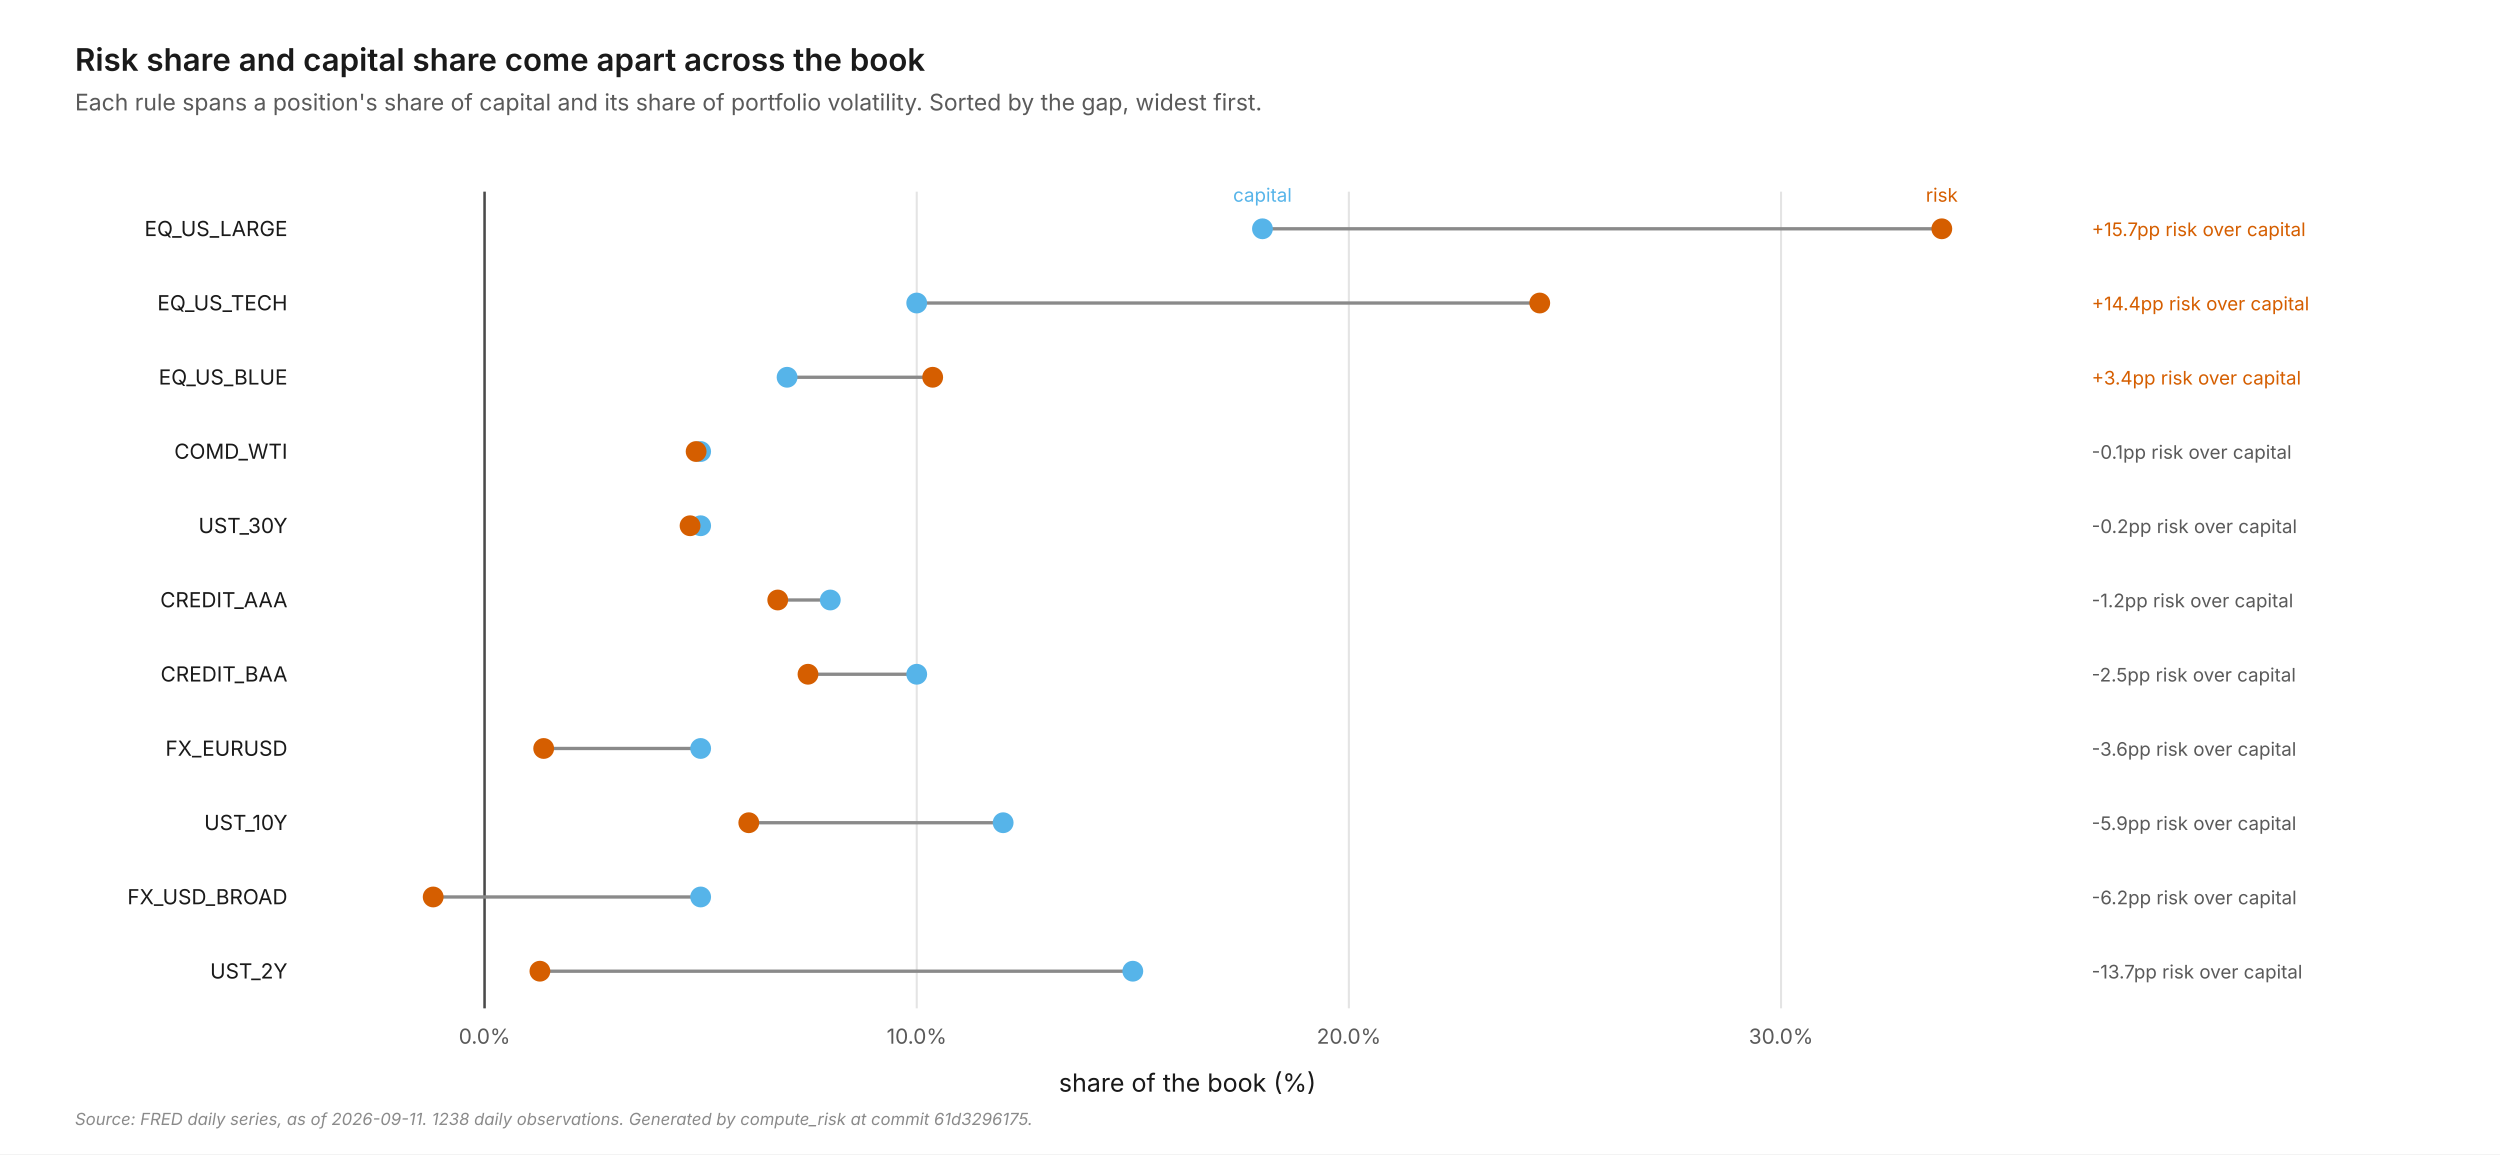
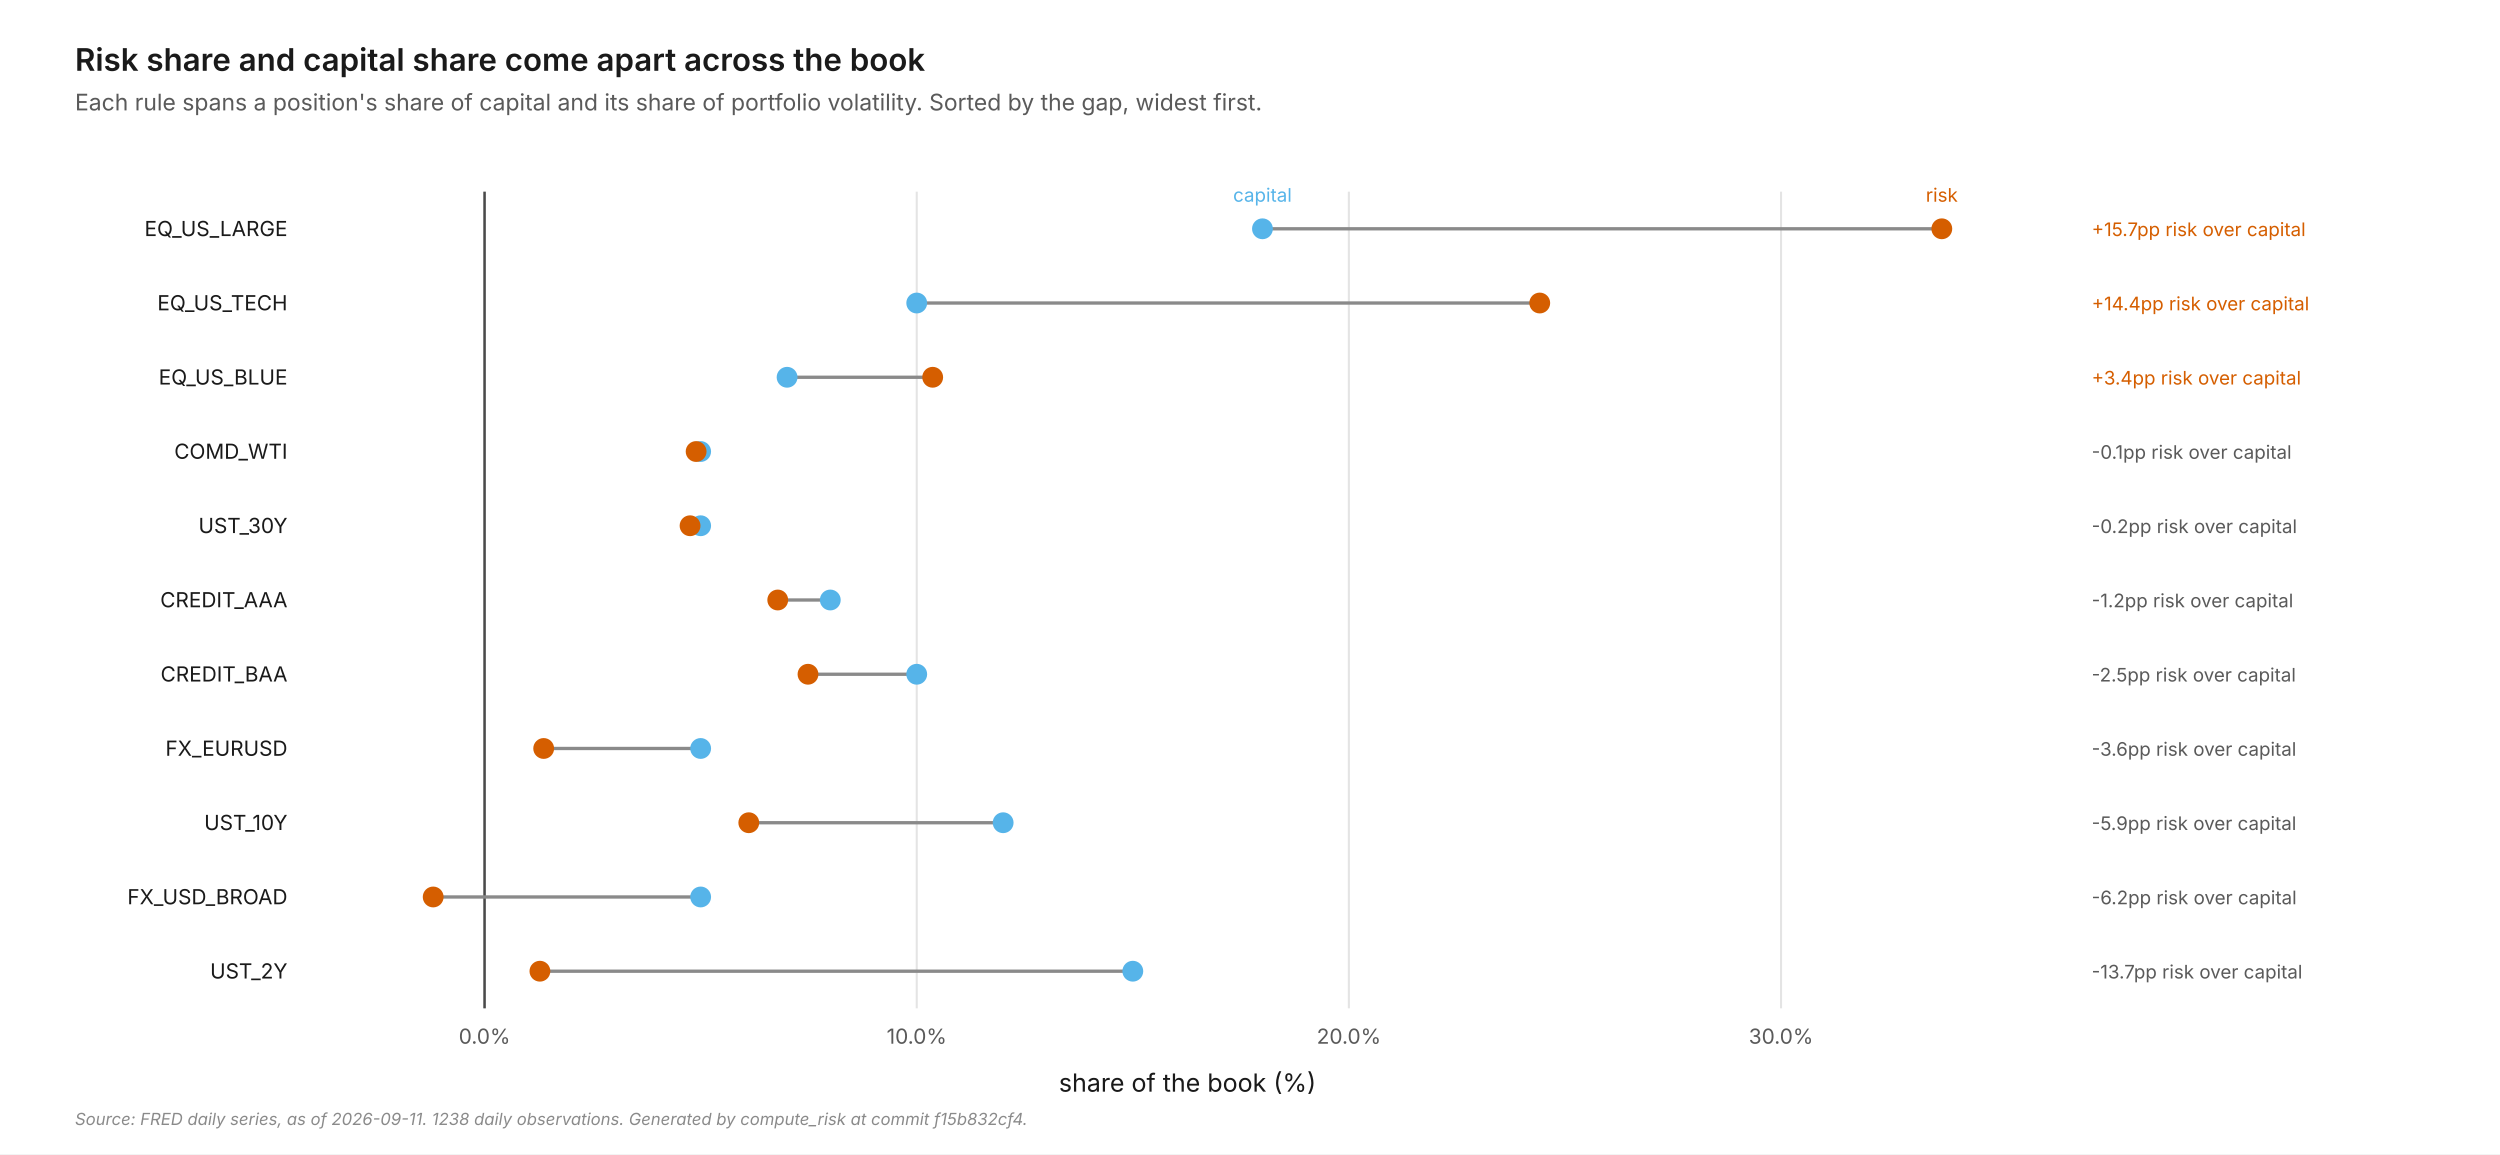
<svg xmlns="http://www.w3.org/2000/svg" width="1200" height="554" viewBox="0 0 1200 554" font-family="Inter, 'Helvetica Neue', Helvetica, Arial, 'Liberation Sans', sans-serif">
  <rect width="1200" height="554" fill="#ffffff" />
  <text x="36" y="34" font-size="15.0" font-weight="600" fill="#1a1a1a">Risk share and capital share come apart across the book</text>
  <text x="36" y="53" font-size="11.0" fill="#5a5a5a">Each rule spans a position's share of capital and its share of portfolio volatility. Sorted by the gap, widest first.</text>
  <line x1="232.59" y1="92.00" x2="232.59" y2="484.00" stroke="#e4e4e4" stroke-width="1.00" />
  <text x="232.59" y="501.00" font-size="10.0" fill="#5a5a5a" text-anchor="middle">0.0%</text>
  <line x1="440.03" y1="92.00" x2="440.03" y2="484.00" stroke="#e4e4e4" stroke-width="1.00" />
  <text x="440.03" y="501.00" font-size="10.0" fill="#5a5a5a" text-anchor="middle">10.0%</text>
  <line x1="647.46" y1="92.00" x2="647.46" y2="484.00" stroke="#e4e4e4" stroke-width="1.00" />
  <text x="647.46" y="501.00" font-size="10.0" fill="#5a5a5a" text-anchor="middle">20.0%</text>
  <line x1="854.90" y1="92.00" x2="854.90" y2="484.00" stroke="#e4e4e4" stroke-width="1.00" />
  <text x="854.90" y="501.00" font-size="10.0" fill="#5a5a5a" text-anchor="middle">30.0%</text>
  <line x1="232.59" y1="92.00" x2="232.59" y2="484.00" stroke="#4a4a4a" stroke-width="1.20" />
  <text x="570.00" y="524.00" font-size="12.0" fill="#1a1a1a" text-anchor="middle">share of the book (%)</text>
  <text x="138.00" y="113.32" font-size="10.0" fill="#1a1a1a" text-anchor="end">EQ_US_LARGE</text>
  <line x1="605.98" y1="109.82" x2="932.07" y2="109.82" stroke="#8a8a8a" stroke-width="1.60" />
  <circle cx="605.98" cy="109.82" r="5.00" fill="#56b4e9" />
  <circle cx="932.07" cy="109.82" r="5.00" fill="#d55e00" />
  <text x="1004.00" y="113.32" font-size="9.0" fill="#d55e00" text-anchor="start">+15.7pp risk over capital</text>
  <text x="138.00" y="148.95" font-size="10.0" fill="#1a1a1a" text-anchor="end">EQ_US_TECH</text>
  <line x1="440.03" y1="145.45" x2="739.08" y2="145.45" stroke="#8a8a8a" stroke-width="1.60" />
  <circle cx="440.03" cy="145.45" r="5.00" fill="#56b4e9" />
  <circle cx="739.08" cy="145.45" r="5.00" fill="#d55e00" />
  <text x="1004.00" y="148.95" font-size="9.0" fill="#d55e00" text-anchor="start">+14.4pp risk over capital</text>
  <text x="138.00" y="184.59" font-size="10.0" fill="#1a1a1a" text-anchor="end">EQ_US_BLUE</text>
  <line x1="377.80" y1="181.09" x2="447.69" y2="181.09" stroke="#8a8a8a" stroke-width="1.60" />
  <circle cx="377.80" cy="181.09" r="5.00" fill="#56b4e9" />
  <circle cx="447.69" cy="181.09" r="5.00" fill="#d55e00" />
  <text x="1004.00" y="184.59" font-size="9.0" fill="#d55e00" text-anchor="start">+3.4pp risk over capital</text>
  <text x="138.00" y="220.23" font-size="10.0" fill="#1a1a1a" text-anchor="end">COMD_WTI</text>
  <line x1="336.31" y1="216.73" x2="334.14" y2="216.73" stroke="#8a8a8a" stroke-width="1.60" />
  <circle cx="336.31" cy="216.73" r="5.00" fill="#56b4e9" />
  <circle cx="334.14" cy="216.73" r="5.00" fill="#d55e00" />
  <text x="1004.00" y="220.23" font-size="9.0" fill="#5a5a5a" text-anchor="start">-0.1pp risk over capital</text>
  <text x="138.00" y="255.86" font-size="10.0" fill="#1a1a1a" text-anchor="end">UST_30Y</text>
  <line x1="336.31" y1="252.36" x2="331.23" y2="252.36" stroke="#8a8a8a" stroke-width="1.60" />
  <circle cx="336.31" cy="252.36" r="5.00" fill="#56b4e9" />
  <circle cx="331.23" cy="252.36" r="5.00" fill="#d55e00" />
  <text x="1004.00" y="255.86" font-size="9.0" fill="#5a5a5a" text-anchor="start">-0.2pp risk over capital</text>
  <text x="138.00" y="291.50" font-size="10.0" fill="#1a1a1a" text-anchor="end">CREDIT_AAA</text>
  <line x1="398.54" y1="288.00" x2="373.32" y2="288.00" stroke="#8a8a8a" stroke-width="1.60" />
  <circle cx="398.54" cy="288.00" r="5.00" fill="#56b4e9" />
  <circle cx="373.32" cy="288.00" r="5.00" fill="#d55e00" />
  <text x="1004.00" y="291.50" font-size="9.0" fill="#5a5a5a" text-anchor="start">-1.2pp risk over capital</text>
  <text x="138.00" y="327.14" font-size="10.0" fill="#1a1a1a" text-anchor="end">CREDIT_BAA</text>
  <line x1="440.03" y1="323.64" x2="387.84" y2="323.64" stroke="#8a8a8a" stroke-width="1.60" />
  <circle cx="440.03" cy="323.64" r="5.00" fill="#56b4e9" />
  <circle cx="387.84" cy="323.64" r="5.00" fill="#d55e00" />
  <text x="1004.00" y="327.14" font-size="9.0" fill="#5a5a5a" text-anchor="start">-2.5pp risk over capital</text>
  <text x="138.00" y="362.77" font-size="10.0" fill="#1a1a1a" text-anchor="end">FX_EURUSD</text>
  <line x1="336.31" y1="359.27" x2="260.97" y2="359.27" stroke="#8a8a8a" stroke-width="1.60" />
  <circle cx="336.31" cy="359.27" r="5.00" fill="#56b4e9" />
  <circle cx="260.97" cy="359.27" r="5.00" fill="#d55e00" />
  <text x="1004.00" y="362.77" font-size="9.0" fill="#5a5a5a" text-anchor="start">-3.6pp risk over capital</text>
  <text x="138.00" y="398.41" font-size="10.0" fill="#1a1a1a" text-anchor="end">UST_10Y</text>
  <line x1="481.51" y1="394.91" x2="359.42" y2="394.91" stroke="#8a8a8a" stroke-width="1.60" />
  <circle cx="481.51" cy="394.91" r="5.00" fill="#56b4e9" />
  <circle cx="359.42" cy="394.91" r="5.00" fill="#d55e00" />
  <text x="1004.00" y="398.41" font-size="9.0" fill="#5a5a5a" text-anchor="start">-5.9pp risk over capital</text>
  <text x="138.00" y="434.05" font-size="10.0" fill="#1a1a1a" text-anchor="end">FX_USD_BROAD</text>
  <line x1="336.31" y1="430.55" x2="207.93" y2="430.55" stroke="#8a8a8a" stroke-width="1.60" />
  <circle cx="336.31" cy="430.55" r="5.00" fill="#56b4e9" />
  <circle cx="207.93" cy="430.55" r="5.00" fill="#d55e00" />
  <text x="1004.00" y="434.05" font-size="9.0" fill="#5a5a5a" text-anchor="start">-6.2pp risk over capital</text>
  <text x="138.00" y="469.68" font-size="10.0" fill="#1a1a1a" text-anchor="end">UST_2Y</text>
  <line x1="543.75" y1="466.18" x2="259.16" y2="466.18" stroke="#8a8a8a" stroke-width="1.60" />
  <circle cx="543.75" cy="466.18" r="5.00" fill="#56b4e9" />
  <circle cx="259.16" cy="466.18" r="5.00" fill="#d55e00" />
  <text x="1004.00" y="469.68" font-size="9.0" fill="#5a5a5a" text-anchor="start">-13.7pp risk over capital</text>
  <text x="605.98" y="96.82" font-size="9.0" fill="#56b4e9" text-anchor="middle">capital</text>
  <text x="932.07" y="96.82" font-size="9.0" fill="#d55e00" text-anchor="middle">risk</text>
-   <text x="36" y="540" font-size="8.0" font-style="italic" fill="#8a8a8a">Source: FRED daily series, as of 2026-09-11. 1238 daily observations. Generated by compute_risk at commit 61d3296175.</text>
+   <text x="36" y="540" font-size="8.0" font-style="italic" fill="#8a8a8a">Source: FRED daily series, as of 2026-09-11. 1238 daily observations. Generated by compute_risk at commit f15b832cf4.</text>
</svg>
